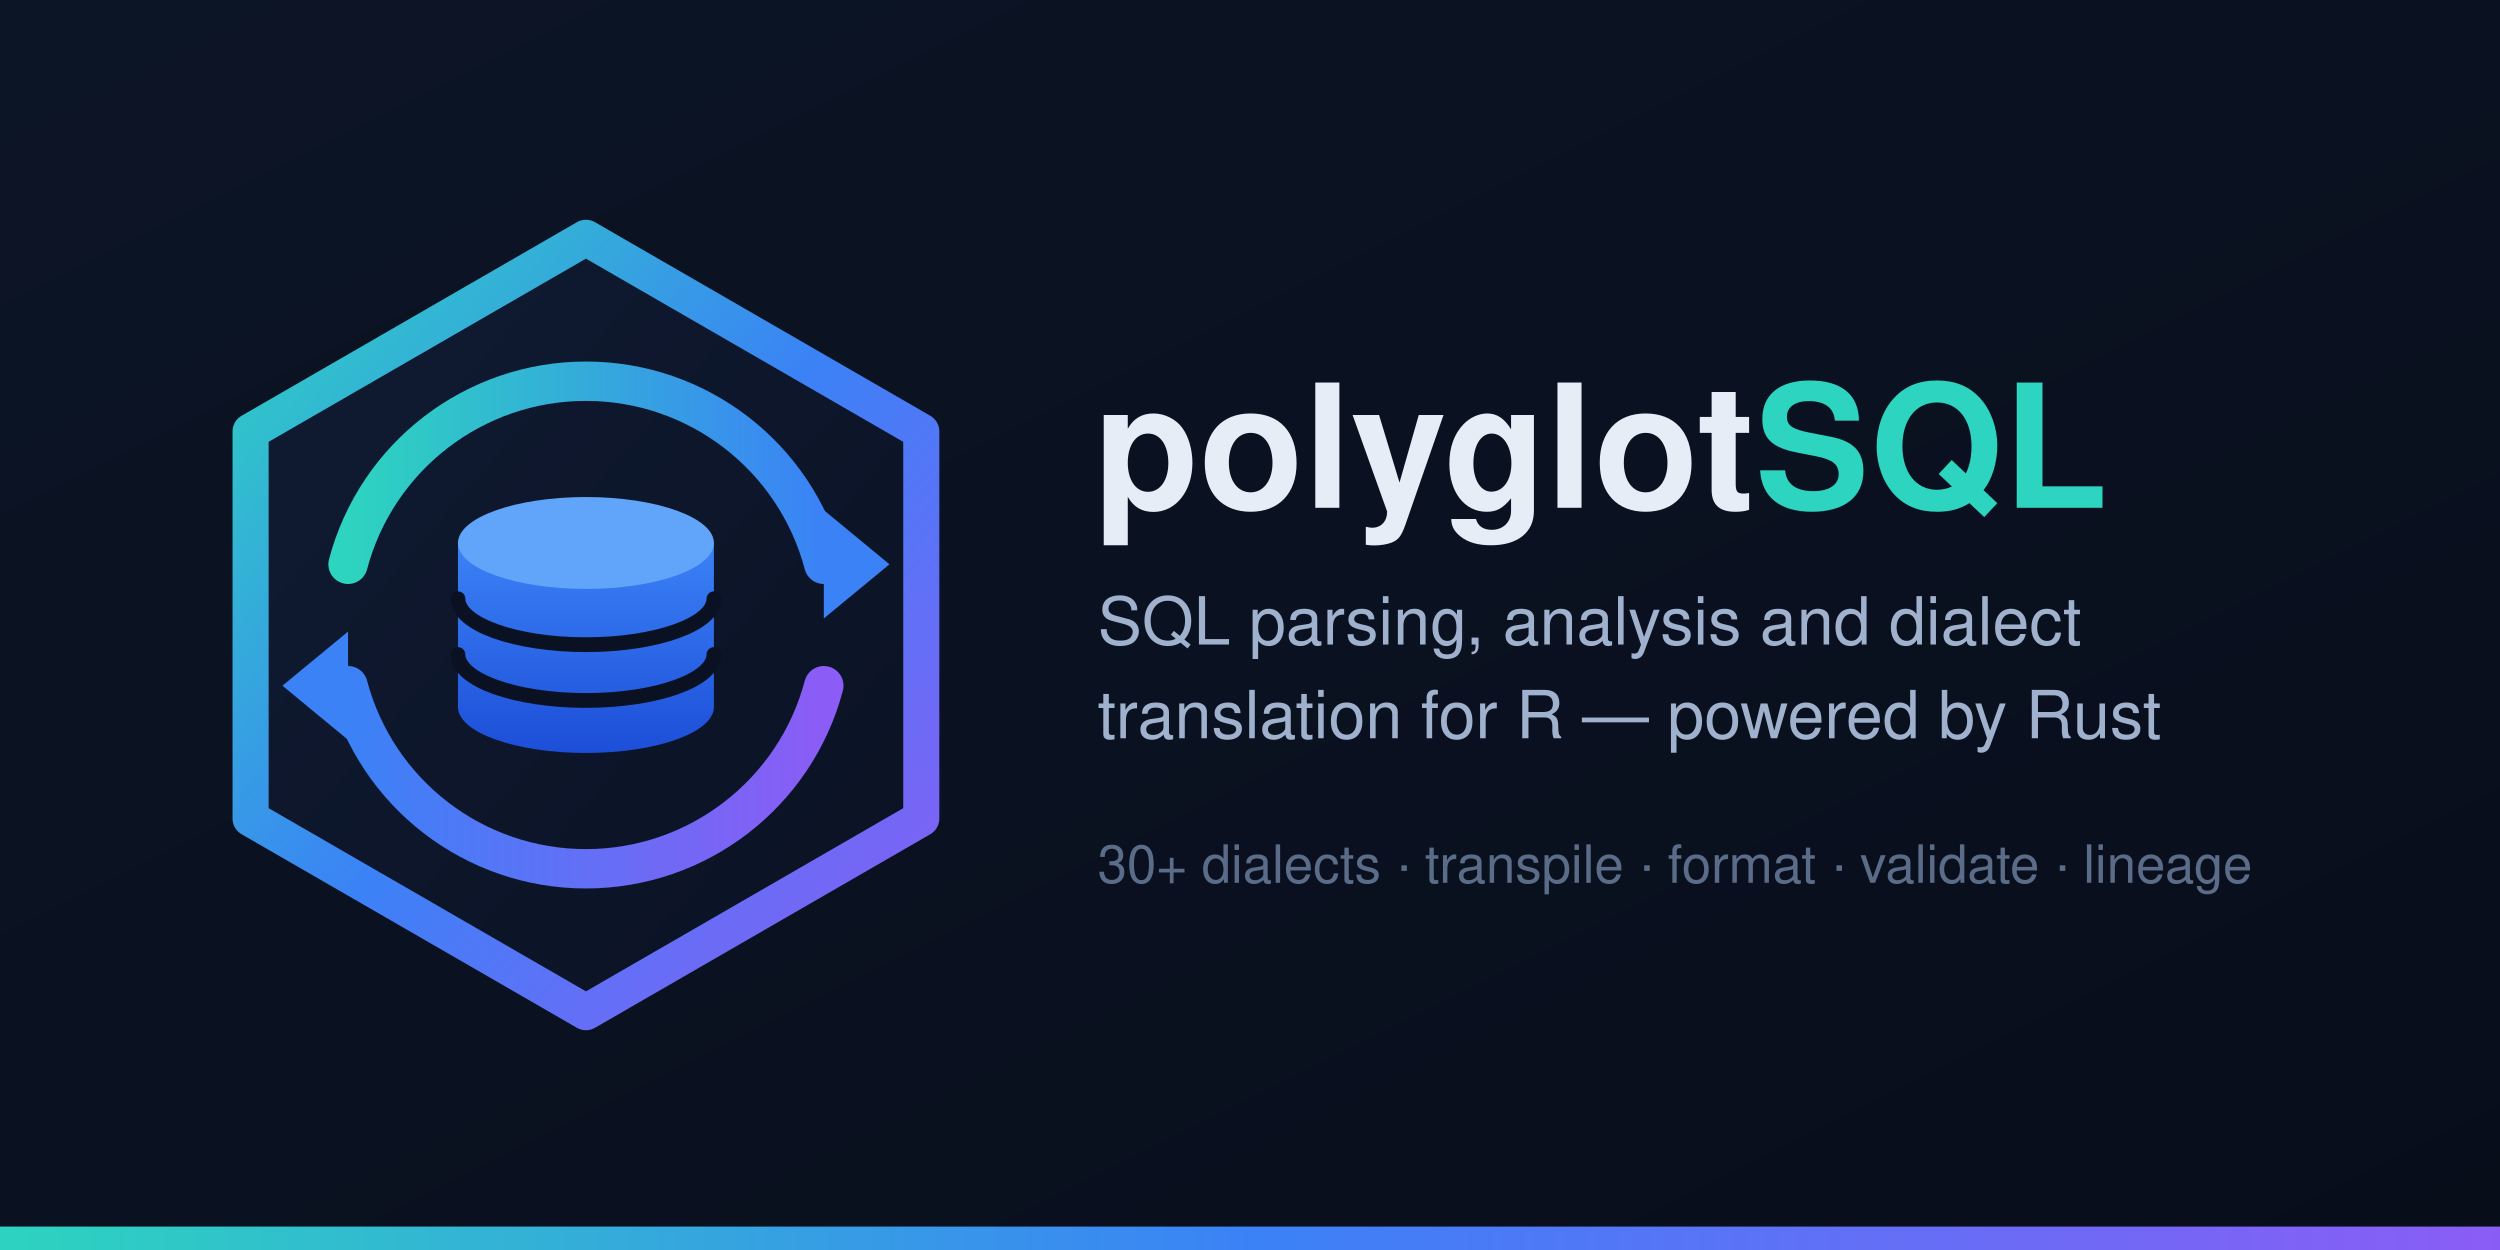
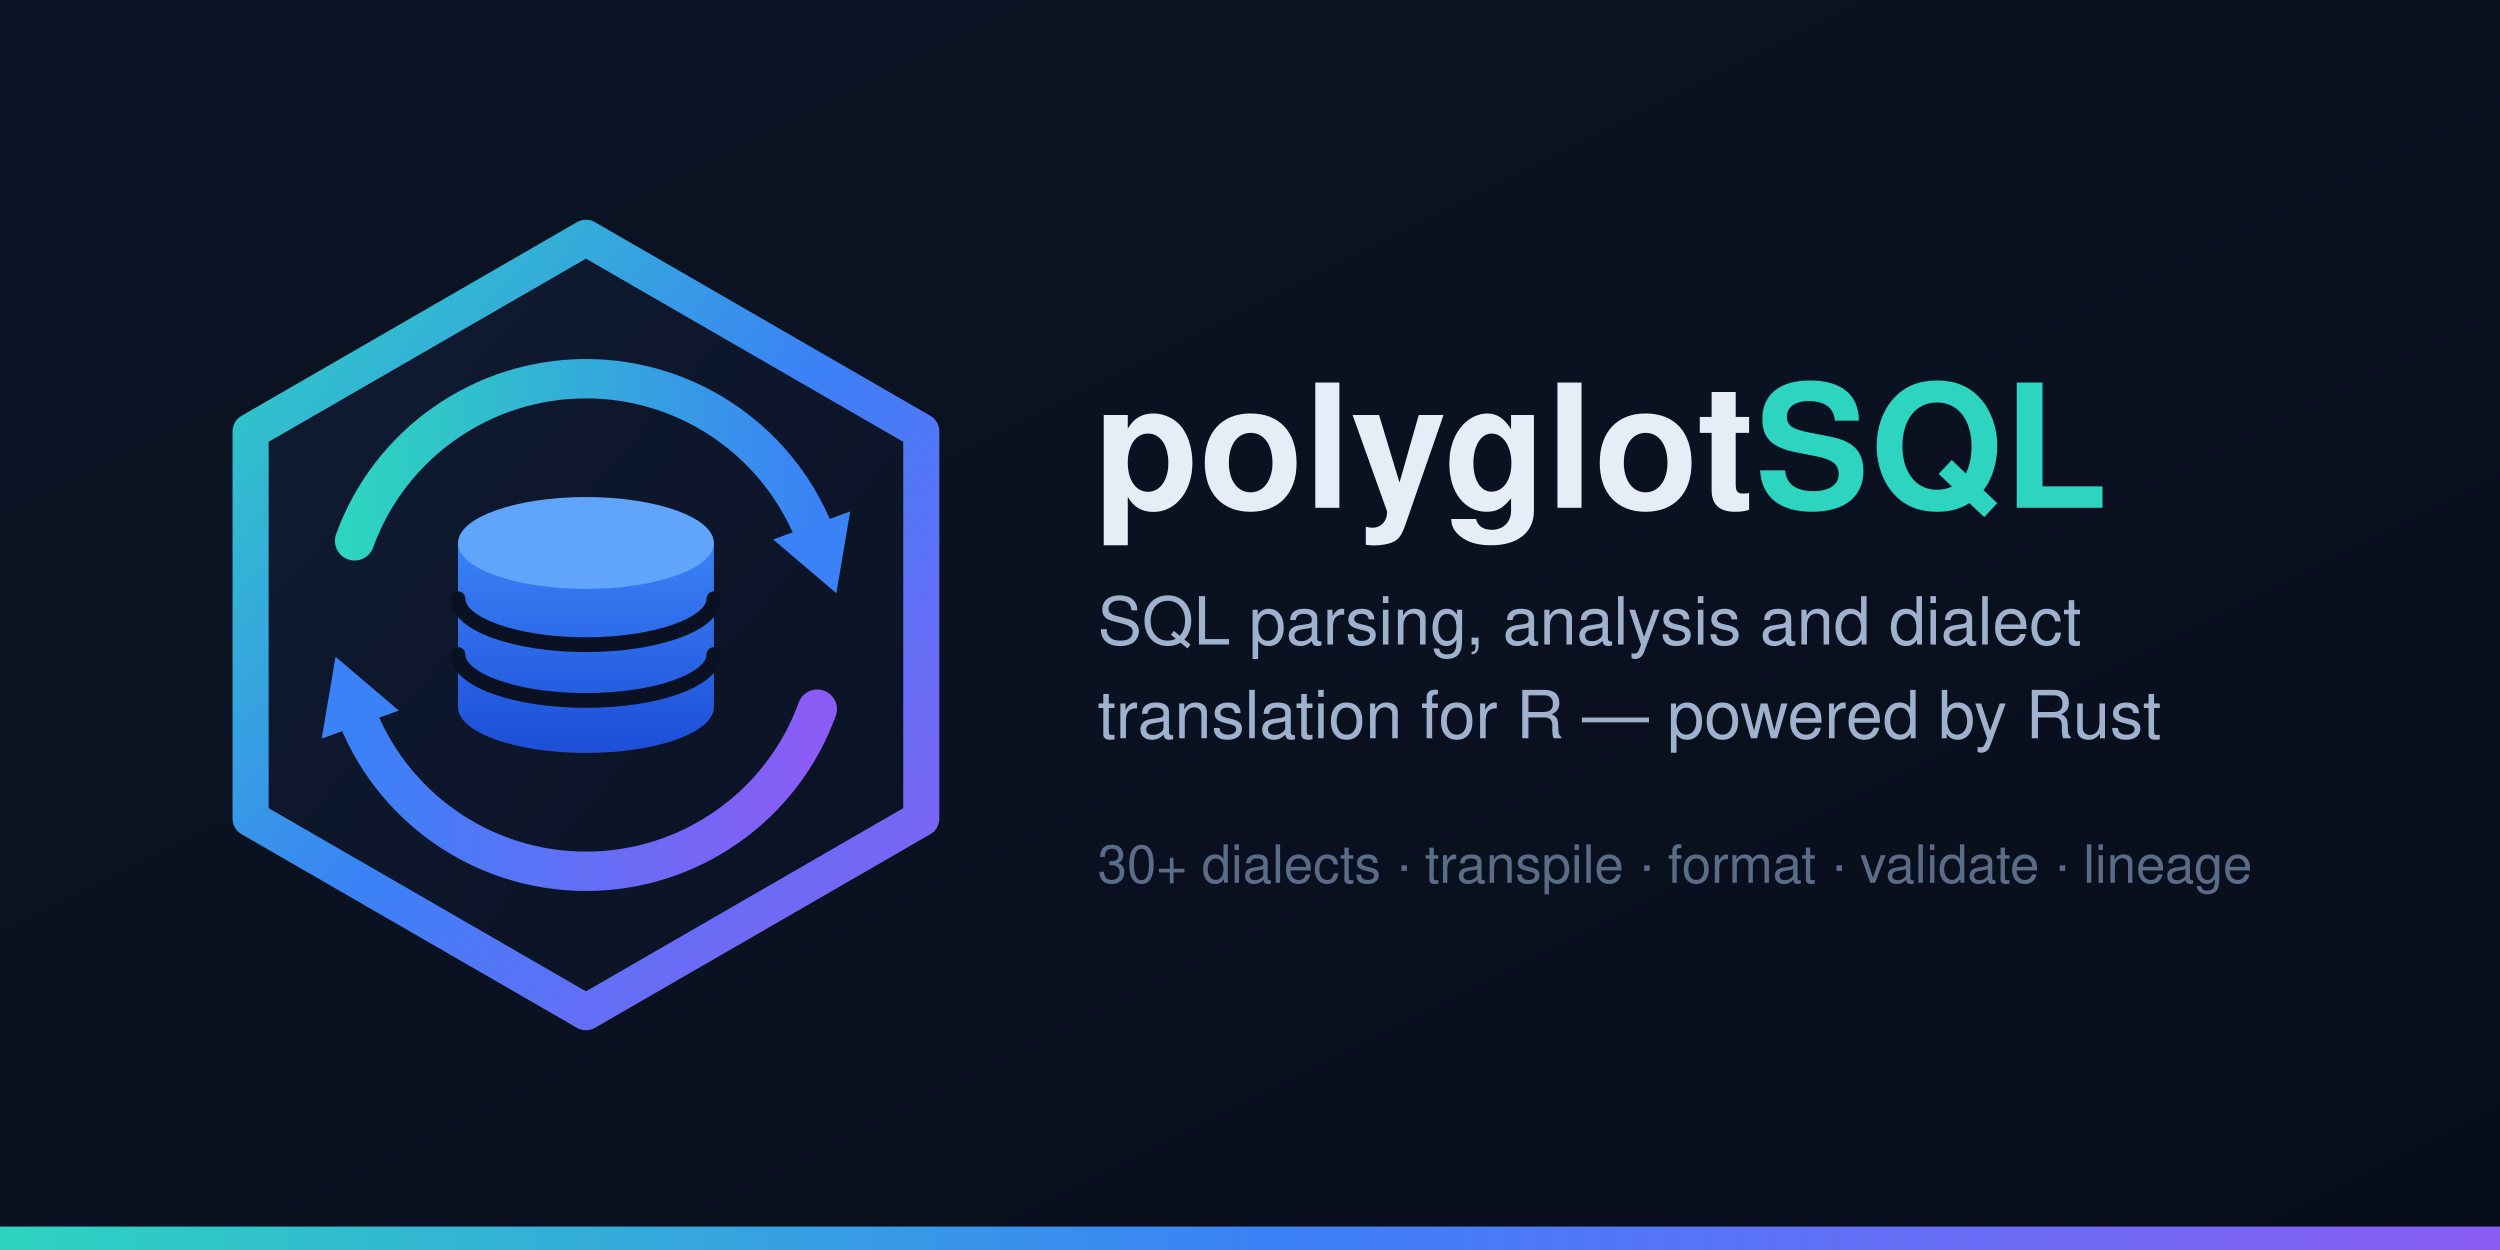
<svg xmlns="http://www.w3.org/2000/svg" viewBox="0 0 1280 640" role="img" aria-labelledby="ogTitle ogDesc">
  <defs>
    <linearGradient id="ogBg" x1="0" y1="0" x2="1" y2="1">
      <stop offset="0" stop-color="#0c1526" />
      <stop offset="1" stop-color="#080d1a" />
    </linearGradient>
    <linearGradient id="ogBar" x1="0" y1="0" x2="1" y2="0">
      <stop offset="0" stop-color="#2dd4bf" />
      <stop offset="0.5" stop-color="#3b82f6" />
      <stop offset="1" stop-color="#8b5cf6" />
    </linearGradient>
    <linearGradient id="ogHexFill" x1="0" y1="0" x2="1" y2="1">
      <stop offset="0" stop-color="#101b33" />
      <stop offset="1" stop-color="#0a1122" />
    </linearGradient>
    <linearGradient id="ogHexRim" x1="0" y1="0" x2="1" y2="1">
      <stop offset="0" stop-color="#2dd4bf" />
      <stop offset="0.5" stop-color="#3b82f6" />
      <stop offset="1" stop-color="#8b5cf6" />
    </linearGradient>
    <linearGradient id="ogDb" x1="0" y1="0" x2="0" y2="1">
      <stop offset="0" stop-color="#3b82f6" />
      <stop offset="1" stop-color="#1d4ed8" />
    </linearGradient>
    <linearGradient id="ogA1" x1="0" y1="0" x2="1" y2="0">
      <stop offset="0" stop-color="#2dd4bf" />
      <stop offset="1" stop-color="#3b82f6" />
    </linearGradient>
    <linearGradient id="ogA2" x1="1" y1="0" x2="0" y2="0">
      <stop offset="0" stop-color="#8b5cf6" />
      <stop offset="1" stop-color="#3b82f6" />
    </linearGradient>
  </defs>
  <rect width="1280" height="640" fill="url(#ogBg)" />
  <rect x="0" y="628" width="1280" height="12" fill="url(#ogBar)" />
  <g transform="translate(90,110) scale(0.84)">
    <polygon points="250,14 454.4,132 454.4,368 250,486 45.6,368 45.6,132" fill="url(#ogHexFill)" stroke="url(#ogHexRim)" stroke-width="22" stroke-linejoin="round" />
    <g stroke-linecap="round" fill="none">
-       <path d="M 105 213 A 150 150 0 0 1 395 213" stroke="url(#ogA1)" stroke-width="24" />
-       <path d="M 395 287 A 150 150 0 0 1 105 287" stroke="url(#ogA2)" stroke-width="24" />
+       <path d="M 109 198.7 A 150 150 0 0 1 391 198.7" stroke="url(#ogA1)" stroke-width="24" />
+       <path d="M 391 301.3 A 150 150 0 0 1 109 301.3" stroke="url(#ogA2)" stroke-width="24" />
    </g>
-     <polygon points="395,180 395,246 435,213" fill="#3b82f6" />
-     <polygon points="105,254 105,320 65,287" fill="#3b82f6" />
+     <polygon points="-10,-25 34,0 -10,25" fill="#3b82f6" transform="translate(391,198.7) rotate(70)" />
+     <polygon points="-10,-25 34,0 -10,25" fill="#3b82f6" transform="translate(109,301.3) rotate(250)" />
    <path d="M 172 200 v 100 a 78 28 0 0 0 156 0 v -100 z" fill="url(#ogDb)" />
    <ellipse cx="250" cy="200" rx="78" ry="28" fill="#60a5fa" />
    <path d="M 172 234 a 78 28 0 0 0 156 0" fill="none" stroke="#0a1122" stroke-width="9" stroke-linecap="round" />
    <path d="M 172 268 a 78 28 0 0 0 156 0" fill="none" stroke="#0a1122" stroke-width="9" stroke-linecap="round" />
  </g>
  <g font-family="'Helvetica Neue', Helvetica, Arial, sans-serif">
    <text x="560" y="260" font-size="88" font-weight="700" fill="#e6edf7">polyglot<tspan fill="#2dd4bf">SQL</tspan>
    </text>
    <text x="562" y="330" font-size="34" fill="#9fb1cc">SQL parsing, analysis and dialect</text>
    <text x="562" y="378" font-size="34" fill="#9fb1cc">translation for R — powered by Rust</text>
    <text x="562" y="452" font-size="27" fill="#5b6c88">30+ dialects · transpile · format · validate · lineage</text>
  </g>
</svg>
